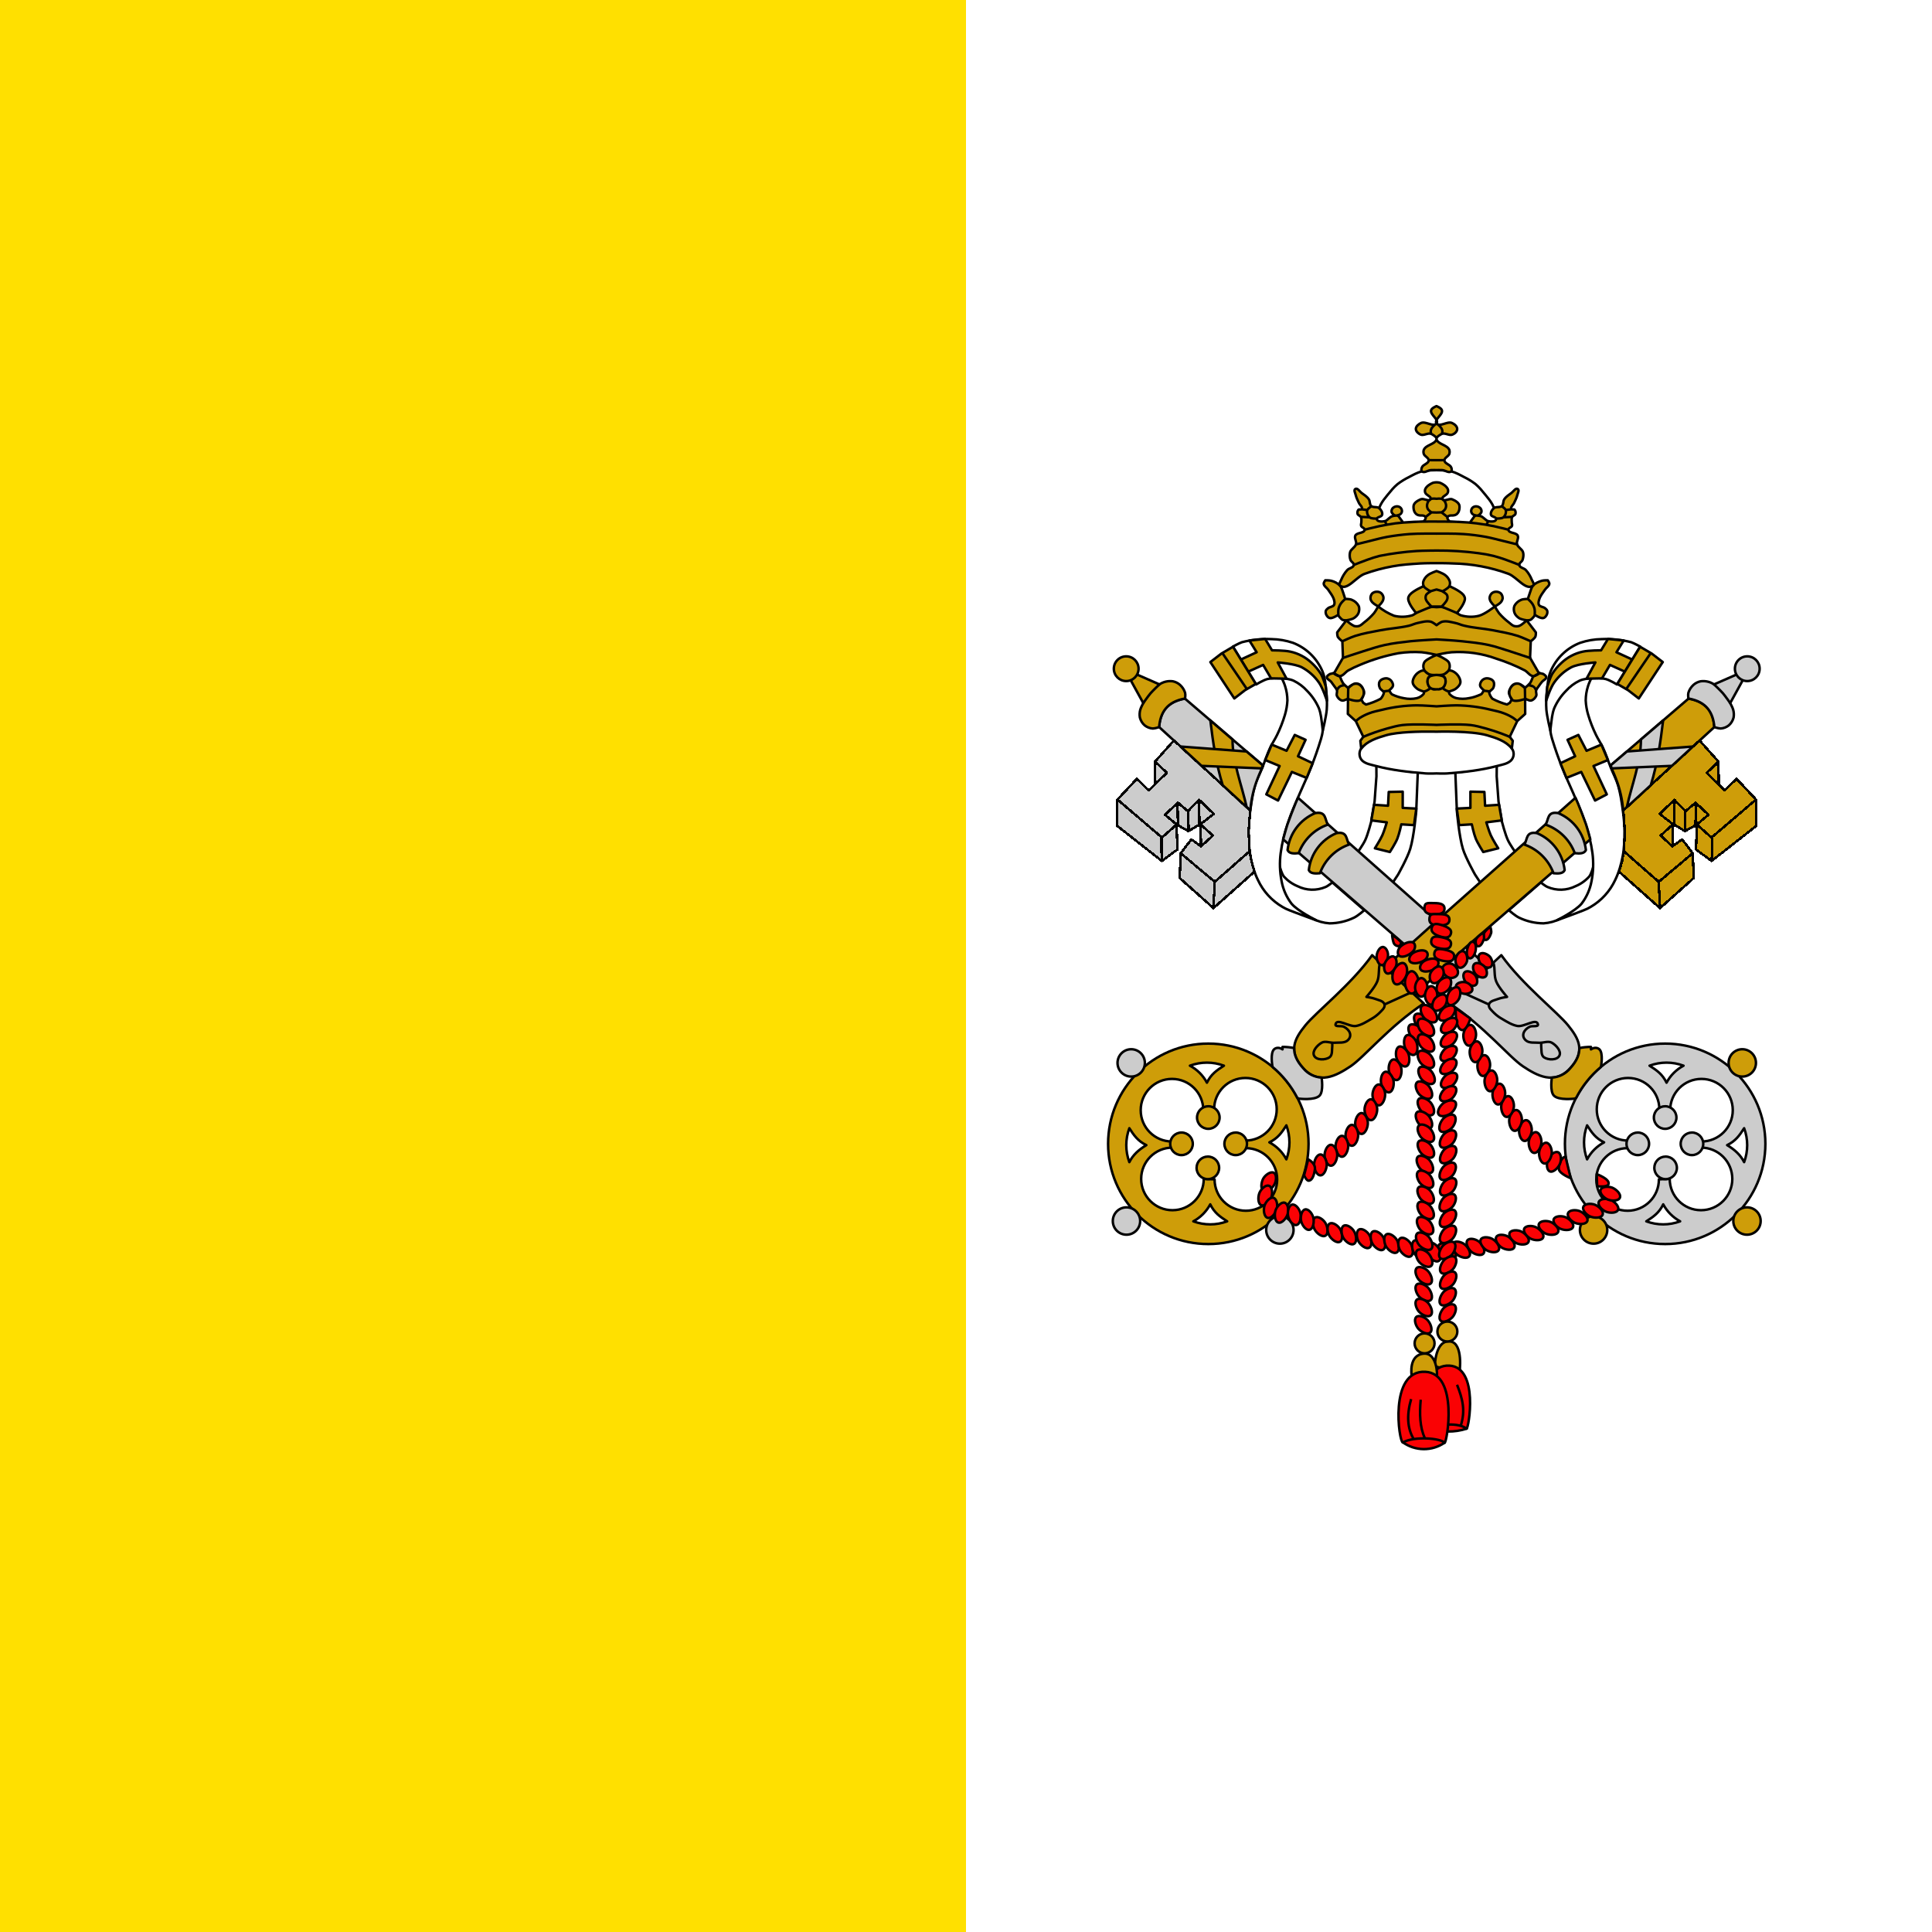
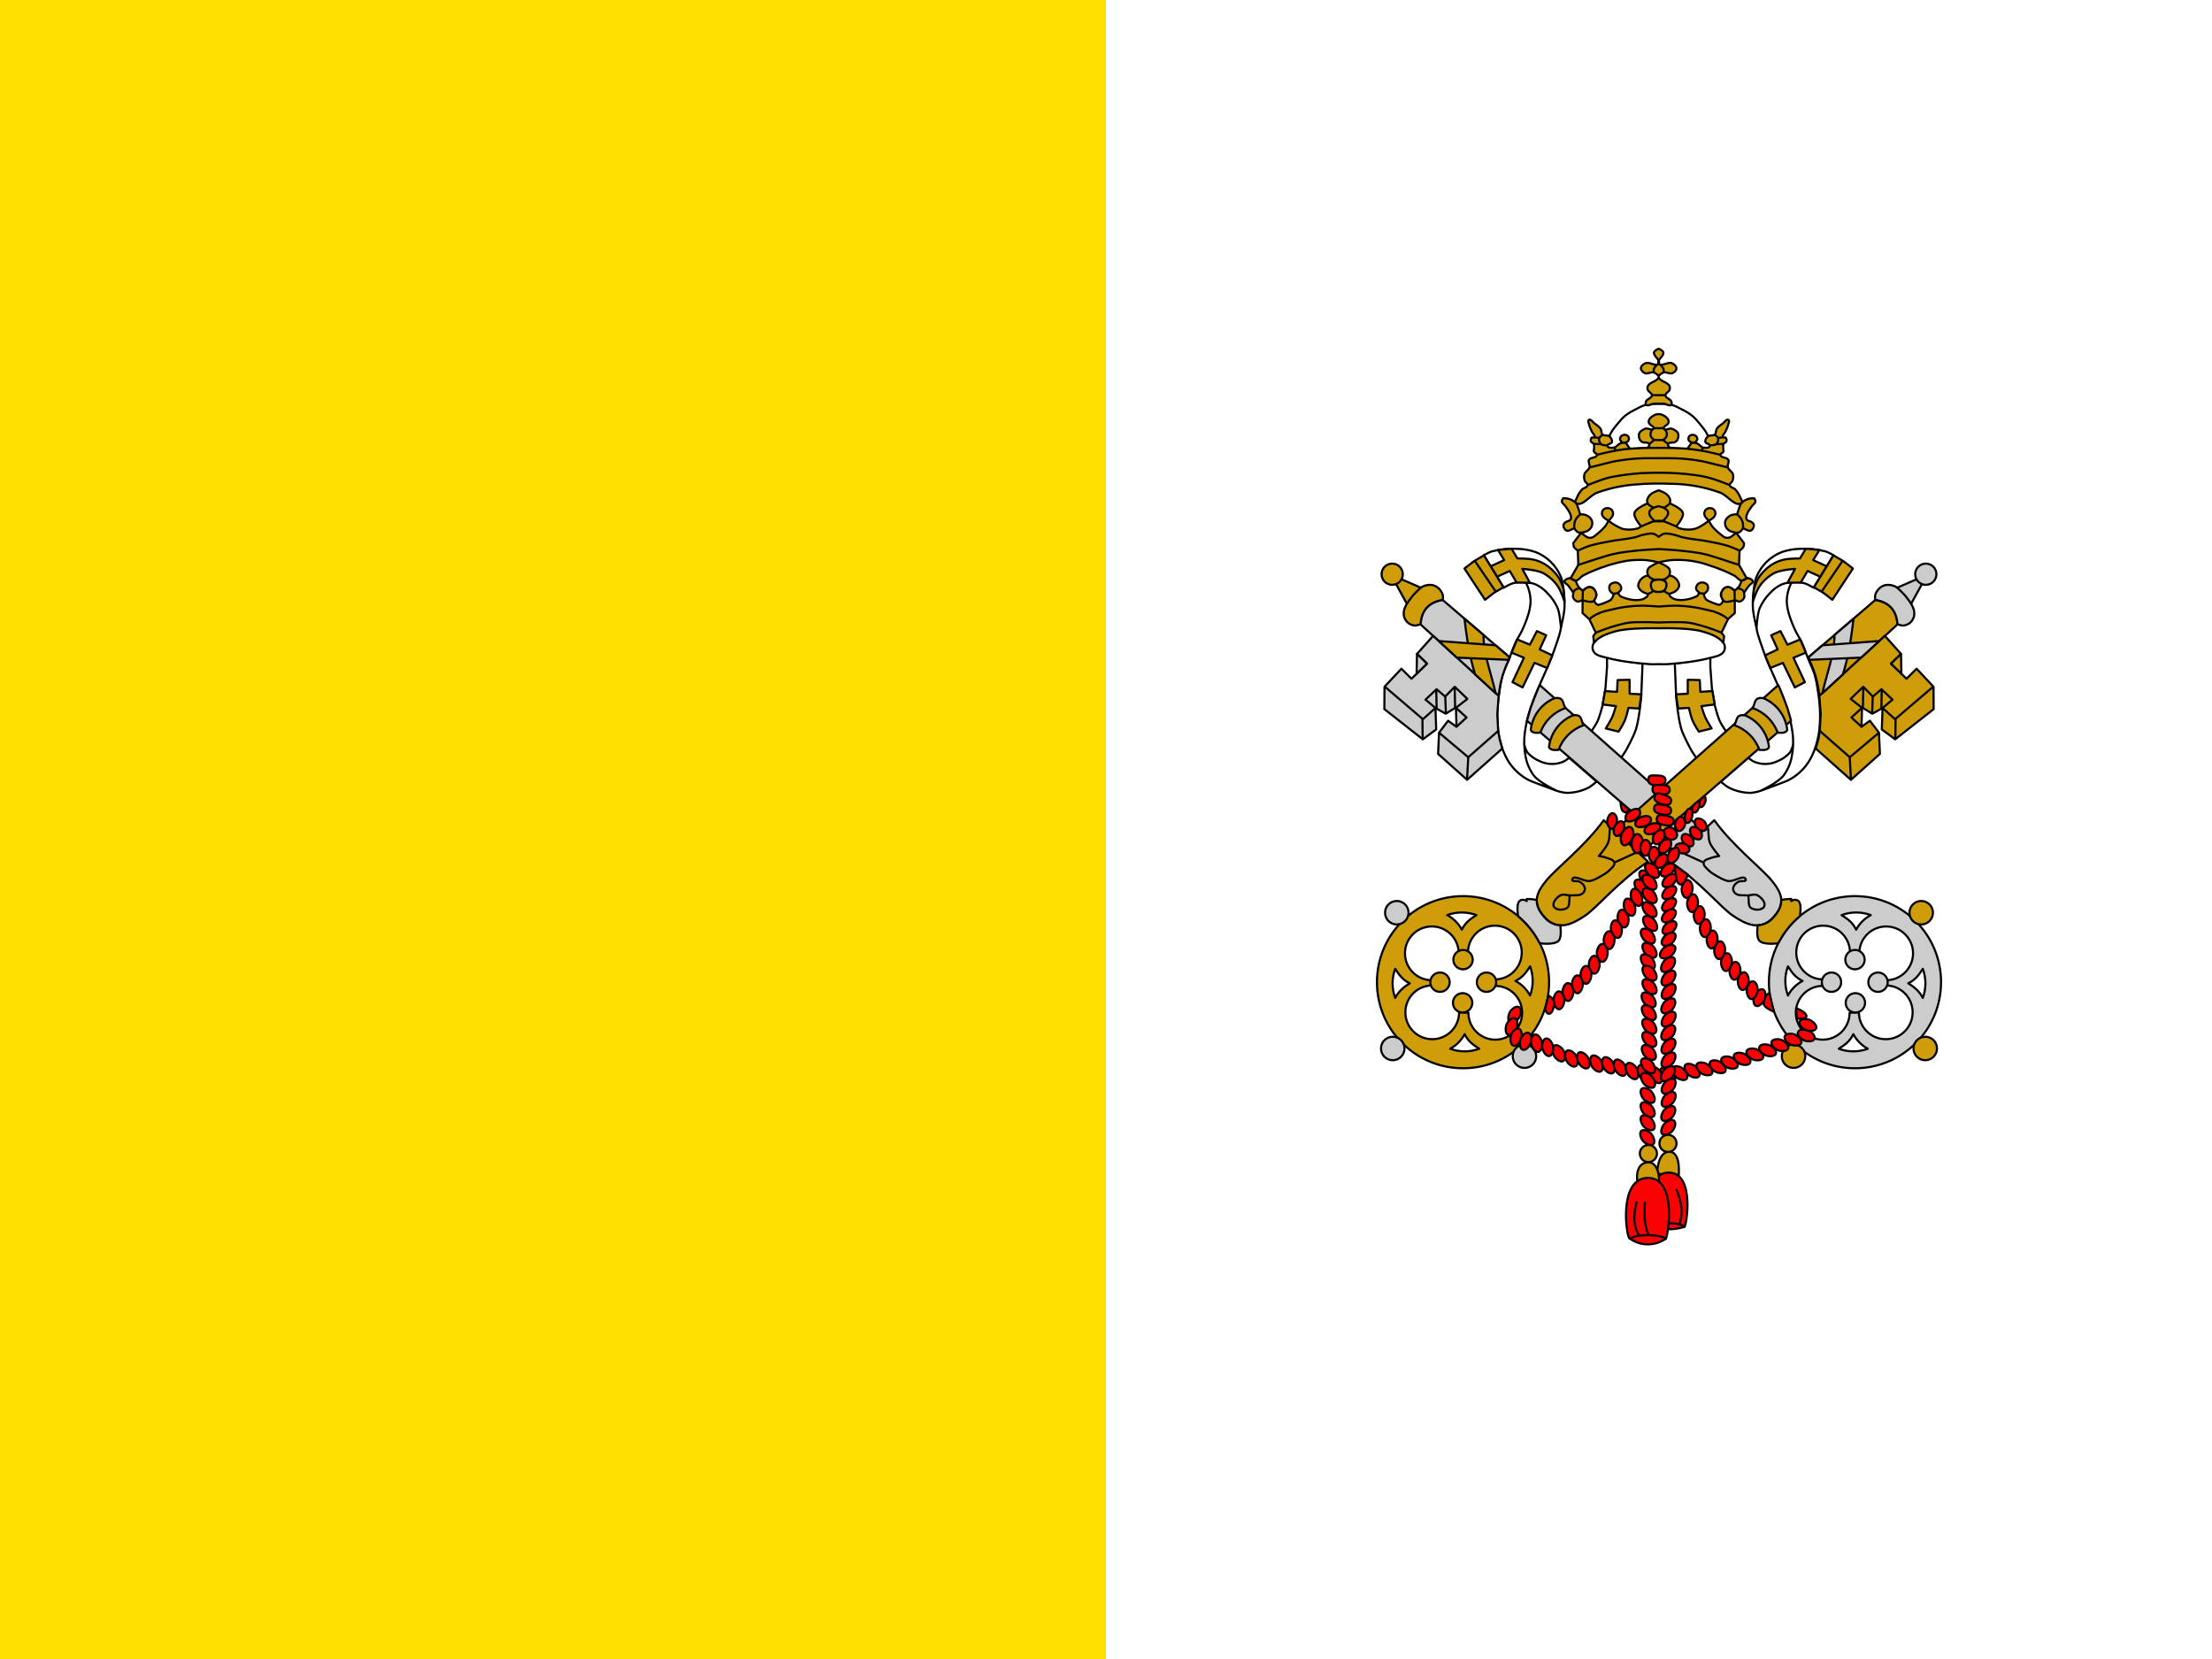
- <svg xmlns="http://www.w3.org/2000/svg" xmlns:xlink="http://www.w3.org/1999/xlink" id="flag-icons-va" viewBox="0 0 512 512">
-   <path fill="#fff" d="M256 0h256v512H256z" shape-rendering="crispEdges" />
-   <path fill="#ffe000" d="M0 0h256v512H0z" shape-rendering="crispEdges" />
+ <svg xmlns="http://www.w3.org/2000/svg" xmlns:xlink="http://www.w3.org/1999/xlink" id="flag-icons-va" viewBox="0 0 640 480">
+   <path fill="#fff" d="M320 0h320v480H320z" />
+   <path fill="#ffe000" d="M0 0h320v480H0z" />
  <g stroke="#000" stroke-linejoin="round" stroke-width="3.2">
-     <g fill="#ce9d09" stroke-linecap="round" transform="scale(.2048)">
+     <g fill="#ce9d09" stroke-linecap="round" transform="translate(123)scale(.192)">
      <g id="va-a">
        <path fill="#fff" d="m1781 990.3 16.2 3.8 25.6 4.2 11.8 1.3-2 50s-2.9 33-7.8 48.9c-3.6 11.7-15.7 33.2-15.7 33.2l-7.7 11.7-45.4-39.3s7.8-11 10.6-17c3.5-7.5 7.7-23.8 7.7-23.8l4.4-26 2.4-32.7zm-57 151.5 41.4 36s-8.4 7.4-13.4 9.7a74 74 0 0 1-31.6 7.3 58 58 0 0 1-22.3-6.2c-15.7-7.2-33-14.7-43.2-28.7-3.6-5-5-11.6-4.9-17.7.2-7 6.3-19.9 6.3-19.9s2.4 8.7 5.1 12a49 49 0 0 0 17.6 12.4 43 43 0 0 0 36.2 1.1c3.3-1.3 8.9-6 8.9-6z" />
        <path fill="#fff" d="M1658.7 877.7s3.2 6.6 4.2 10.1q2.9 9 3 18.6a79 79 0 0 1-3.2 18.6 171 171 0 0 1-10.3 26.3c-2.6 5.4-6 10.3-8.6 15.8-4.1 8.7-7 18-10.6 26.8-3 7.5-6.9 14.7-9.2 22.4-3 10.2-4.5 20.9-6 31.4a230 230 0 0 0-2.3 27.5c0 11 .3 22 2.3 32.6s5 21.2 9.8 31a79 79 0 0 0 31.8 34.8c5.5 3.4 11.9 5.3 18 7.8 8.3 3.3 25.4 9.3 25.4 9.3s-23.6-11.6-31.8-21.4a68 68 0 0 1-12.8-28.9 112 112 0 0 1-1.2-36.6 196 196 0 0 1 9.2-38.3c4.2-13.2 10-25.9 15.4-38.6 3.9-9.3 8.3-18.2 12-27.5q6.9-16.4 12.4-33.2c2.1-6.9 4.8-13.7 5.4-20.9a76 76 0 0 0-2.2-23.4 89 89 0 0 0-11.8-30.6 41 41 0 0 0-14.8-13.2c-5.7-2.9-12.5-5.4-18.9-4.1-2 .4-5.2 3.7-5.2 3.7" />
        <path fill="#fff" d="M1711.6 945.6s4.4-18 5.2-27.2q.8-11.8-.6-23.7c-1-8.7-1.5-17.8-4.9-25.9a68 68 0 0 0-38.2-37 92 92 0 0 0-28-4.8 130 130 0 0 0-38 4c-4 1.4-11.7 5.7-11.7 5.7l30 49s9.3-5.6 14.5-7a55 55 0 0 1 17-1.2c5.8.4 11.7 1 17 3.3a57 57 0 0 1 17.6 13.3 74 74 0 0 1 15 22c3 7.5 3.5 16 4.6 24.2.3 1.7.5 5.3.5 5.3" />
        <path d="M1717 906.7s-5.3-16.6-10.3-23.5a64 64 0 0 0-22.3-19.8c-9.4-4.7-31-6.2-31-6.2l11.4 21-20-.4-10.3-17.4-19.3 8.7-9.5-15.7 20.4-9.4-9.4-15.2 20.4-2 8.9 14.7s15.9 0 23.6 1.7a58 58 0 0 1 27.5 14.4 68 68 0 0 1 12 14.2c3 5.1 6.5 16.7 6.5 16.7z" />
        <path d="m1581.7 845 31.8 46.7m-18-54.8-15 8.8-14.3 11 31 47.1 13.7-10.6 14.1-8.2zm58.3 199 17.9-37 19.1 7.7 7.8-19-19-9 9.8-21.3-14-6.3-10.6 20.5-19.2-8-8.4 20 18.6 7.7-17.2 36.7zm143.2-11.1 18.1-.4v21l17.6.9-3 21.4-16.4-1s-2.7 12.5-5.1 18.4c-2.5 6.2-9.7 17.4-9.7 17.4l-19.4-4.8s7-11 9.7-17c2.4-5.4 5.7-16.6 5.7-16.6l-20-2.5 3.5-20.2 18.1 1.2z" />
      </g>
      <use xlink:href="#va-a" width="100%" height="100%" transform="matrix(-1 0 0 1 3717.8 0)" />
      <path fill="#fff" d="m1756.7 735.6-27.5 29.4 17 51 9.6 35.8-27.7 25.8 50.7 71-17.4 19.9a12 12 0 0 0-2.1 8.6q.5 4.3 3.6 7.3c4.5 4.1 11.3 5.1 17.3 6.7 21 5.6 42.9 8 64.6 9.7 4.7.4 14 0 14 0s9.4.4 14.1 0c21.8-1.6 43.6-4.1 64.7-9.7 6-1.6 12.7-2.6 17.3-6.7a12 12 0 0 0 1.4-15.9l-16.3-36 51.8-55.4-19.7-17.9-.5-43.2 17-51-25.5-25.7-23-61.2s-4.7-17.1-8.8-25c-2.4-4.6-5.8-8.7-9.2-12.8-4-4.9-8-9.9-12.8-13.9a85 85 0 0 0-14.6-9c-5.5-2.9-11-6-16.9-7.5-6.1-1.5-19-1.5-19-1.5s-12.7 0-18.9 1.5c-6 1.6-11.4 4.6-16.8 7.5a85 85 0 0 0-14.6 9c-4.9 4-8.9 9-12.9 13.9-3.3 4-6.7 8.2-9.1 12.9-4.1 7.8-8.9 24.9-8.9 24.9z" />
      <path d="M1963.3 933.1s-3.2-2.8-5-4a65 65 0 0 0-12-6c-5.5-2.2-11.5-3.3-17.3-4.7a197 197 0 0 0-44.3-5.7c-8.6 0-25.8 1.3-25.8 1.3s-17.2-1.3-25.8-1.3a195 195 0 0 0-44.3 5.7c-5.9 1.4-11.8 2.5-17.4 4.7a65 65 0 0 0-12 6c-1.7 1.2-5 4-5 4m218.8-42.7s-5.2-5.2-8.6-5.9a9 9 0 0 0-6.6 1.5 13 13 0 0 0-4 15.2c.8 2 2 4.3 4.1 5.2 4.8 1.9 15.4-2 15.4-2zm5.1-3.6c5.8.2 8 3.2 9.5 6.5m-243.2-2.9-.3 14s10.5 3.9 15.3 2c2-.9 3.4-3.1 4.2-5.2a13 13 0 0 0-4-15.2 9 9 0 0 0-6.6-1.5c-3.5.7-8.6 6-8.6 6zm-5.2-3.6c-5.8.2-8 3.2-9.4 6.5m198.1 1.4-8.4-1m-130 1 8.4-1m76 .8c-2.9-.4-7.6-4.2-7.6-4.2m-22.8 4.2c2.8-.4 7.6-4.2 7.6-4.2m141-19.3s-4.3 3.3-7.4 3.8l-1.2.7s-2 5.7-3.6 8.2a45 45 0 0 1-6.5 6.2s-4.8-4.1-7.7-5q-3.2-.8-6 .3a11 11 0 0 0-4.8 4.3c-1.4 2-2.7 4.6-2.6 7 .1 3 3.9 8.3 3.9 8.3l-2.6 4.5-3.7 2.3a90 90 0 0 1-19-7.5 19 19 0 0 1-4.4-9s4.5-2.7 5.6-5c1.2-2.5 1.6-6 .2-8.4-1.6-2.6-5.3-4-8.4-4a9 9 0 0 0-6.3 2.7c-1.6 1.8-3 4.5-2.5 7 .4 2.4 4.7 5.7 4.7 5.7s-1.8 4.6-3.8 5.5c-6 2.5-10 4-15.3 4.8a39 39 0 0 1-16.3 0 17 17 0 0 1-9-5.5c-.6-.9-.8-3-.8-3s6.5-1.7 9-3.7c2.6-2 5.3-4.6 5.9-7.8.5-3.2-1.2-6.6-3-9.2a18 18 0 0 0-7.6-6c-1.3-.6-4.3-.7-4.3-.7l-1 .9a15 15 0 0 1-4.7 3.8h-.1l-.2.1-1.1.6-.8.1-2.4.8s3.8 1.2 5 2.8q.9 1.4 1 3.3l.2 2q0 1.8-.7 3.4a9 9 0 0 1-1.7 3.5q-.7.9-1.6 1.4 0 0 0 0l-.2.1q-1.6 1-3.3 1.5c-1.4.4-4.2.1-4.3.1s5.5 0 7.6-1.6l.2-.1a11 11 0 0 0 3.8-7.2v-3q-.4-2.5-2.2-4.2c-2.4-2.1-9.3-2.4-9.4-2.4s-7 .3-9.4 2.4a8 8 0 0 0-2.3 4.2v3.1l.5 2.3q1 3 3.3 4.9l.2.1c2.2 1.6 7.6 1.6 7.7 1.6-.1 0-3 .3-4.3 0q-1.8-.6-3.4-1.6h-.1v-.1q-1-.5-1.7-1.4a9 9 0 0 1-1.7-3.5q-.5-1.6-.7-3.3l.2-2.1q.3-1.9 1.1-3.3c1.1-1.6 5-2.8 5-2.8l-2.5-.8-.7-.1-1.2-.6h-.1l-.1-.1a15 15 0 0 1-4.8-3.8l-1-.9s-3 0-4.2.7a18 18 0 0 0-7.6 6c-1.8 2.6-3.5 6-3 9.2s3.3 5.8 5.8 7.8c2.6 2 9 3.7 9 3.7s-.2 2.1-.8 3a17 17 0 0 1-9 5.5 39 39 0 0 1-16.3 0 59 59 0 0 1-15.2-4.8c-2-1-3.9-5.5-3.9-5.5s4.4-3.3 4.8-5.8c.4-2.4-1-5-2.6-6.9a9 9 0 0 0-6.2-2.8c-3.1 0-6.8 1.5-8.4 4.1-1.5 2.4-1 5.9.2 8.4 1 2.3 5.6 5 5.6 5a19 19 0 0 1-4.5 9 89 89 0 0 1-19 7.5l-3.6-2.3-2.6-4.5s3.7-5.2 3.8-8.2c.2-2.5-1.1-5-2.5-7.1a11 11 0 0 0-4.8-4.3q-2.8-1.1-6-.2c-3 .8-7.7 4.9-7.7 4.9s-4.8-3.8-6.5-6.2a49 49 0 0 1-3.7-8.2l-1.2-.7c-3-.5-7.3-3.8-7.3-3.8l-4.4 1s-4.1 2.1-4.2 4c0 2.8 3.8 4 5.5 6q2.1 2.8 4.1 5.7c1.2 1.8 2.9 3.4 3.5 5.5.6 2.3-1 5 0 7.2 1.2 2.7 3.7 5.4 6.7 6 2.6.5 7.6-2.6 7.6-2.6l-.2 19.9 10.3 9.3 9.7 20.3-3.8 5.2 1.1 10c7.5-9.6 20.5-13.8 32.2-17.2 15.7-4.5 44.6-4.8 58-4.7l7.3.1s44.3-1.4 65.2 4.6c11.7 3.4 24.7 7.6 32.2 17.2l1.2-10-3.9-5.2 9.7-20.3 10.3-9.3-.1-19.9s5 3.1 7.6 2.6c3-.6 5.5-3.3 6.7-6 1-2.2-.7-4.9 0-7.2.6-2 2.2-3.7 3.4-5.5q2-3 4.2-5.6c1.7-2.1 5.5-3.3 5.4-6 0-2-4.1-4.2-4.1-4.2zm-148.4-2.6c1 1 3 2.8 4.8 3.8l.2.1q.8.4 2 .7c2.8.8 7.8.3 8 .3h0c.1 0 5.1.5 8-.3l2-.7.2-.1c1.7-1 3.7-2.9 4.8-3.8q.8-1 1.3-2.2c1.1-2.7 1-6.1-.2-8.7-1.6-3-5.2-4.5-8.1-6.3-2.5-1.5-8-3.7-8-3.7a69 69 0 0 0-8 3.7c-3 1.8-6.6 3.3-8.1 6.3-1.3 2.6-1.4 6-.2 8.7q.5 1.2 1.3 2.2" />
      <path d="M1980.8 829.8s-11-5-16.6-6.9c-10.4-3.3-21.3-5.2-32-7.3-12.5-2.4-25.2-3-37.6-6-3.9-.8-7.5-2.7-11.5-3.5-5.4-1.1-11-2.9-16.4-1.7-3 .6-7.8 4.6-7.8 4.6s-4.9-4-7.8-4.6c-5.4-1.2-11.1.6-16.5 1.7-4 .8-7.6 2.7-11.4 3.6-12.4 2.9-25.2 3.5-37.7 6-10.7 2-21.5 3.9-32 7.2-5.6 1.8-16.5 6.9-16.5 6.9m197.4-45.1s5.4-2.9 7.3-5a10 10 0 0 0 2.7-5.3 9 9 0 0 0-2.3-6.5 9 9 0 0 0-6.2-2.2q-3 0-5.3 1.8a9 9 0 0 0-3 5.6c-.3 1.8.5 3.7 1.3 5.3a33 33 0 0 0 5.5 6.3m-151 0s4.1-3.8 5.4-6.3a9 9 0 0 0 1.4-5.3 9 9 0 0 0-3-5.6 8 8 0 0 0-5.3-1.8 9 9 0 0 0-6.3 2.2 9 9 0 0 0-2.2 6.5c.1 2 1.3 3.7 2.6 5.2 2 2.2 7.3 5 7.3 5zm-41.2 18-11.9 15.6s0 4 .8 5.8a24 24 0 0 0 5.9 5.7l.8 21.4-11.3 19.6-1 .2 7.3 3.8 1 .1c4.4-.3 7-5.2 10.9-7.4q7.3-4 15.2-7.2a240 240 0 0 1 50-15.1 142 142 0 0 1 29.5-1.2c6.6.5 19.4 3.4 19.5 3.4 0 0 12.9-3 19.5-3.4a141 141 0 0 1 57.8 8.3 240 240 0 0 1 36.9 15.2c3.8 2.2 6.5 7 10.8 7.4h1l7.3-4-1-.1-11.3-19.6.9-21.4s4.6-3.3 5.8-5.7c1-1.7.8-5.8.8-5.8l-11.9-15.6s-6 6-9.9 7.3q-3.2.9-6.5 0c-2.5-.8-4.4-2.9-6.5-4.5a84 84 0 0 1-12.9-12.1 70 70 0 0 1-5.3-8.7s-12.9 10.1-20.6 12.1c-7.6 2-16 1.6-23.5-.6-1.9-.6-5-3-5-3a42 42 0 0 0-26.4-8 42 42 0 0 0-26.4 8s-3.2 2.4-5 3a45 45 0 0 1-23.6.6 82 82 0 0 1-20.6-12.1s-3.1 6-5.3 8.7a84 84 0 0 1-12.9 12.1c-2 1.6-4 3.7-6.5 4.5q-3.2.9-6.4 0a37 37 0 0 1-10-7.3" />
      <path d="M1985.9 796.4s.4-5.7-.2-8.5a21 21 0 0 0-3.1-7c-1.5-2.3-5.7-6-5.7-6m-1.4 27.8s3.4.1 4.9-.6c2.6-1.3 6-6.3 6-6.3s6.7 4.6 10.4 4c1.8-.2 3.2-1.8 4.2-3.4a8 8 0 0 0 1.2-5.7c-.3-1.5-1.6-2.6-2.8-3.6-2.3-2-6.4-1.7-7.9-4.2-1.2-2-.5-4.9.2-7.1 1.4-4.8 4.7-8.7 7.5-12.8 1.7-2.6 5.3-4.4 5.6-7.5.2-1.6-2-4.6-2-4.6s-5.2-.1-7.7.6c-4 1.2-8.3 3-11.2 6.1-2.4 2.6-3 6.4-4.3 9.7-1 2.5-2.5 7.7-2.5 7.7s-6 0-8.7 1.2a17 17 0 0 0-8.7 7.7c-1.2 2.7-1 6.2 0 9 1.1 3 3.5 5.3 6.1 7 2.9 1.8 9.7 2.8 9.7 2.8M1740.8 775s-4.1 3.6-5.6 5.8a21 21 0 0 0-3.2 7.1c-.6 2.8-.1 8.5-.1 8.5m-17-45.5s-2.2 3-2 4.6c.4 3.1 4 5 5.7 7.5 2.7 4.1 6 8 7.5 12.8.6 2.2 1.3 5 .1 7-1.4 2.6-5.6 2.4-7.8 4.3-1.2 1-2.5 2.1-2.9 3.6a8 8 0 0 0 1.2 5.7c1 1.6 2.5 3.2 4.3 3.4 3.6.6 10.3-4 10.3-4s3.5 5 6 6.3c1.5.7 5 .6 5 .6s6.8-1 9.7-2.9c2.5-1.6 5-4 6-6.8 1-2.9 1.3-6.4 0-9.1a17 17 0 0 0-8.7-7.7c-2.6-1.3-8.7-1.2-8.7-1.2s-1.4-5.2-2.4-7.7c-1.3-3.3-2-7.1-4.4-9.7a25 25 0 0 0-11.2-6.1c-2.5-.7-7.7-.6-7.7-.6m135.6 14.3 8.4-2.4 8.3 2.4m-14.5 20s-6.5-5.8-7.7-9.8a8 8 0 0 1 .4-5.5c1.2-2.2 5.9-4.7 5.9-4.7s-7.1-3.4-9-6.6a9 9 0 0 1-.5-6.3 17 17 0 0 1 5.8-8c3.2-2.7 11.3-5.4 11.3-5.4s8 2.7 11.2 5.3a17 17 0 0 1 5.9 8.1c.5 2 .4 4.4-.6 6.3-1.9 3.2-9 6.6-9 6.6s4.8 2.5 6 4.7c.8 1.6.9 3.7.3 5.5-1.2 4-7.7 9.9-7.7 9.9l-6.1.4zm22.7-26.8s13.4 5.7 18 11.1c1.2 1.5 2.3 3.5 2.2 5.5-.5 7-10.3 18.2-10.3 18.2l-20-8.3h-12.9l-20 8.3s-9.8-11.3-10.2-18.2c-.2-2 1-4 2.2-5.5 4.5-5.4 18-11.1 18-11.1" />
      <path d="m1844.4 669.2 8-6.2 6.5.2-6.6-.2s-3.6-2.4-4.6-4.2a9 9 0 0 1-1-6c.5-2.7 2-5.5 4.4-6.9 2.3-1.3 7.8-.5 7.8-.5s5.5-.8 7.7.5c2.4 1.4 3.9 4.2 4.5 6.8.4 2 0 4.3-1 6-1 1.9-4.6 4.3-4.6 4.3l-6.7.2 6.5-.2 8 6.2m52.7 5.1-2.7 4.7m32.6-20-7.5 1m8.5 8.8-11.5.6m-1.5-13.8c1.5 1 4.2 2.9 4.6 4.6a10 10 0 0 1-3.1 9.2c-2.4 2-9.3 1.5-9.3 1.5m-181.7 33.6 17-4.2c8-2 16-4.2 24.2-5.7q14-2.4 28-3.5c11.8-.9 35.3-.6 35.3-.6s23.5-.3 35.2.6q14 1 28 3.5c8.2 1.5 16.2 3.8 24.3 5.7l17 4.2m-171.6-30.2 2.7 4.7m-32.7-20 7.5 1m-8.5 8.8 11.5.6m-6.4 16s12.5-3.2 18.8-4.5q10.5-2.2 21-3.7 12-1.4 24.3-2c9.6-.4 28.9-.3 28.9-.3s19.2 0 28.9.4a284 284 0 0 1 45.2 5.6c6.3 1.3 18.9 4.5 18.9 4.5M1781.6 671s-6.8.5-9.2-1.5c-2.5-2-4-6-3.2-9.2.7-2.4 5.6-5.2 5.6-5.2m63.1 74c-12 .8-24 1.5-35.8 3.7a220 220 0 0 0-36.2 9.7c-11.1 4-22.9 22.6-32 15.2-2-1.6.7-5 1.6-7.4a43 43 0 0 1 7.8-12.6c2.4-2.7 8-3 8.5-6.6.5-2.6-3.4-4-4.3-6.6a17 17 0 0 1-.5-10c1.2-4.1 6.5-6.2 7.7-10.3 1-3.6-2.5-7.8-.9-11.2 2.2-4.2 11.4-2.7 12-7.4.4-2.3-3.8-3-4.5-5.1-.6-1.6.3-3.3.3-5 0-2.1.4-4.5-.6-6.5-.9-1.7-3.7-2.1-4.3-4a6 6 0 0 1 1.1-5.4c1-1 3.7.4 4.3-.9 1.4-2.6-2.5-5.3-3.7-8-1.4-3.2-3.2-6.3-4-9.7-.6-2.7-3-7-.6-8.3 2.8-1.6 5.5 3.2 8 5.1 3.4 2.5 7.2 4.8 9.5 8.3 1.7 2.5.7 6.5 3 8.6 2.6 2.5 7.7.5 10.4 2.9 2.4 2 4.5 5.5 3.8 8.5s-7.6 2.9-7 5.8c.9 3.4 7 3.2 10.4 2.5 2-.3 3.5-2.2 5.1-3.4 1.4-1 2.4-2.2 4-2.8 1.6-.8 5.3-1 5.3-1l-2.1-.5s-3.2-2.5-3.5-4.3a6 6 0 0 1 1.6-5 8 8 0 0 1 5.5-2.2c1.7 0 3.5.7 4.6 1.9a6 6 0 0 1 1.7 4.8 6 6 0 0 1-2.3 3.7 13 13 0 0 1-4.6 1.5l2.3.6 6.1 8.5 26.6-1.5s3.3-3.3 2.6-5.2q-1-2.7-5.7-2.5c-8.5.4-10.3-6.8-10-12 .3-4.4 5.5-7.3 9.5-9 4-1.5 10.8 3.7 12.6-.1 1.5-3.3-5.8-5-7-8.5-.5-1.5-.5-3.4.2-4.8 1.8-3.6 5.7-6 9.4-7.7 1.6-.7 5-.8 5-.8s3.6.1 5.1.8c3.7 1.7 7.6 4.1 9.4 7.7.7 1.4.7 3.3.2 4.8-1.1 3.5-8.5 5.2-7 8.5 1.8 3.8 8.7-1.4 12.6.2s9.2 4.5 9.5 8.9c.3 5.2-1.4 12.4-10 12q-4.7-.2-5.7 2.5c-.6 1.9 2.7 5.2 2.7 5.2l26.5 1.5 6.1-8.5 2.3-.6s-3.3-.5-4.5-1.5a6 6 0 0 1-2.3-3.7c-.2-1.7.5-3.6 1.6-4.8s3-1.9 4.6-1.9q3.2 0 5.5 2.2c1.2 1.2 2 3.2 1.6 5s-3.5 4.3-3.5 4.3l-2.1.5s3.7.2 5.4 1c1.5.6 2.6 1.9 3.9 2.8 1.7 1.2 3.1 3 5.1 3.4 3.5.7 9.6 1 10.3-2.5.7-3-6.1-2.9-6.8-5.8-.7-3 1.3-6.5 3.7-8.5 2.7-2.4 7.9-.4 10.5-2.9 2.2-2 1.3-6 3-8.6 2.3-3.5 6-5.8 9.4-8.3 2.5-1.9 5.3-6.7 8-5.1 2.4 1.4 0 5.6-.6 8.3-.8 3.4-2.6 6.5-4 9.7-1.2 2.7-5 5.4-3.7 8 .7 1.3 3.3-.2 4.3.9a6 6 0 0 1 1.1 5.4c-.6 1.9-3.4 2.3-4.3 4-1 2-.5 4.4-.5 6.6 0 1.6.8 3.3.3 4.9-.8 2.1-5 2.8-4.6 5.1.7 4.7 9.9 3.2 12 7.4 1.7 3.4-1.9 7.6-.9 11.2 1.2 4.1 6.5 6.2 7.8 10.3 1 3.2.4 6.8-.6 10-.8 2.5-4.7 4-4.3 6.6.6 3.6 6.2 3.9 8.6 6.6q4.9 5.5 7.7 12.6c1 2.3 3.7 5.8 1.7 7.4-9.2 7.4-21-11.1-32-15.2a220 220 0 0 0-72-13.4c-7-.4-21-.4-21-.4s-14 0-21 .4m31.1-133.7-10.1.1-10.2-.1m17-33.9c2.6-5.6-2-9.7-6.8-13.8-4.8 4-9.4 8.2-6.8 13.8m14.1 46.8c3.9.2 8.6 4.2 11.6 1.7 1.3-1.2.7-3.7 0-5.3-1.6-3.8-8.4-4.7-8.7-8.8-.3-3.5 5.1-5.2 6.3-8.5q.8-2.7 0-5.3c-2.8-6.6-14.5-7-16.6-13.7-.9-3 6-6.5 6.8-6.9 4.4-1.9 9.7 2.7 14 .8 3-1.2 6.1-4.1 6-7.3 0-3.4-3.6-6.3-6.8-7.7-6.1-2.6-16.2 6-20 .5-3.4-5.1 8.7-11.1 7-17-.7-2.9-7-5.3-7-5.3s-6.1 2.4-6.9 5.3c-1.6 5.9 10.5 11.9 7 17-3.7 5.5-13.8-3.1-20-.5-3.1 1.4-6.8 4.3-6.8 7.7 0 3.2 3.1 6 6 7.3 4.3 1.9 9.7-2.7 14-.8.9.4 7.7 4 6.8 6.9-2 6.7-13.7 7-16.5 13.7a8 8 0 0 0 0 5.3c1.1 3.3 6.6 5 6.3 8.5-.3 4.1-7.2 5-8.7 8.8-.7 1.6-1.4 4.1 0 5.3 3 2.5 7.7-1.5 11.6-1.7 2.4-.2 7.3 0 7.3 0s4.8-.2 7.3 0" />
      <path fill="none" d="M1953.7 953.5s-7.1-3-10.8-4.3a258 258 0 0 0-20-6.5c-6.6-1.8-13.2-3.7-20-4.5-14.6-1.6-44-.2-44-.2s-29.4-1.4-44 .2c-6.8.8-13.5 2.7-20 4.5a258 258 0 0 0-30.9 10.8M1966 731s-12-4.8-18.1-6.9q-7.6-2.7-15.5-4.8-9.6-2.3-19.4-3.5a387 387 0 0 0-54.1-3.4s-17.2.1-25.8.6a377 377 0 0 0-47.8 6.3q-7.8 2-15.4 4.8c-6.1 2.1-18 6.9-18 6.9m-14.2 120.4s17.5-6 26.4-8.7c9.1-2.8 18.2-6 27.5-8 11.2-2.5 22.6-3.7 34-5 11-1.1 33.3-2.3 33.3-2.3s22.2 1.2 33.3 2.4c11.3 1.2 22.8 2.4 34 4.8 9.3 2 18.3 5.3 27.5 8.1l26.4 8.7" />
    </g>
-     <g fill="#ccc" transform="scale(.2048)">
+     <g fill="#ccc" transform="translate(123)scale(.192)">
      <g id="va-b">
        <path d="m1533.3 904 101.2 86.8s-5.2 11.2-7.3 17a143 143 0 0 0-9.3 41l-118-108c1.7-24.7 15.6-33.5 33.4-36.8z" />
-         <path d="m1519 958.2-24.3 27.2 15.2 14.6-23.5 22.8-15.2-15.1-25.5 27.2-.2 33.7 58 45.5 20.1-14.9-1.1-32.3 15.4 8.6 15.5-9.4.8 29.1-12.6-9.1-13.7 18-1.4 32 43.7 39 53-47.1-4-14.1-2.2-12.7-1.3-25.1 2-27.5z" shape-rendering="crispEdges" />
-         <path d="m1494.7 985.4-.6 30 15.6-15.3z" shape-rendering="crispEdges" />
-         <path fill="none" d="m1572 1140.4-1.9 34.3m-18.6-139.7.6 31.8m-14.8-17.3.9 25.8m-14.5-36.3.6 29m-21.4 15.2.3 30.6m24.7-9.7 44 37 45.1-39.6m-171-66.9 57.6 49.2 18.9-16.9-15-12.6 16.7-15.7 12.9 11.1 14.5-14.8 19 18.3-17.2 13.4 16 14.6-15.2 14" shape-rendering="crispEdges" />
+         <path d="m1519 958.2-24.3 27.2 15.2 14.6-23.5 22.8-15.2-15.1-25.5 27.2-.2 33.7 58 45.5 20.1-14.9-1.1-32.3 15.4 8.6 15.5-9.4.8 29.1-12.6-9.1-13.7 18-1.4 32 43.7 39 53-47.1-4-14.1-2.2-12.7-1.3-25.1 2-27.5z" />
+         <path d="m1494.7 985.4-.6 30 15.6-15.3z" />
+         <path fill="none" d="m1572 1140.4-1.9 34.3m-18.6-139.7.6 31.8m-14.8-17.3.9 25.8m-14.5-36.3.6 29m-21.4 15.2.3 30.6m24.7-9.7 44 37 45.1-39.6m-171-66.9 57.6 49.2 18.9-16.9-15-12.6 16.7-15.7 12.9 11.1 14.5-14.8 19 18.3-17.2 13.4 16 14.6-15.2 14" />
        <path d="m1901.3 1229.3 48.7 44.6 10.7 31.5-62.6-6.7-35.7-35.3-38-35.2-164-142.1s3.5-13.1 5.6-19.5q5-13.9 10.6-27.5l3-6.8 183 162.3z" />
        <path d="M1942.7 1236c27 38 72.7 73.7 86.5 90.9 13.9 17.2 22.8 33.5 2.6 55.5s-43 9.5-61.1-2.6-49.6-51.3-94.8-81.3z" />
        <path d="m1926.7 1299.8-35.2-16m41-38.2c2.4 8 .5 16.8 3.6 24.4 3 7.6 14 20 14 20s-7 1-10.3 2.2c-4.7 1.9-12 2.7-13.1 7.7-1 4.3 4 8 7 11.2q4.7 4.5 10.4 7.6c6.1 3.6 12.4 7.6 19.4 8.9 8.7 1.6 25.1-10.8 26.6-2 .6 3.6-7.4 1.3-10.7 3-7.8 3.8-11.6 12-4.8 17.8 4.4 3.7 11.3 2.4 17 2.9 5.5.4 11.7-2.8 16.5 0 5.6 3.2 12.7 11 9.7 16.8-3 6-14.5 5.8-20 2-4-3-2.9-9.5-3.5-14.4v-4.4" />
        <circle cx="2154.7" cy="1480.1" r="129.7" />
        <path fill="#fff" d="M2106.1 1485.7a40.5 40.5 0 1 0 40.5 40.4l14-.6a40.5 40.5 0 1 0 40.5-40.5l.6-7.9a40.5 40.5 0 1 0-40.5-40.5l-14-1.2a40.5 40.5 0 1 0-40.5 40.5z" />
        <circle cx="2154.7" cy="1446.1" r="14.6" />
        <circle cx="2189.4" cy="1480.1" r="14.6" />
        <circle cx="2155.3" cy="1511.2" r="14.6" />
        <circle cx="2119.3" cy="1480.1" r="14.6" />
        <path fill="#fff" d="M2152.2 1558.4c-5.3 11-12.6 16-21.9 22a63 63 0 0 0 43.8 0 54 54 0 0 1-21.9-22zm-76.5-80.2c-11-5.3-16-12.6-22-22a63 63 0 0 0 0 44 53 53 0 0 1 22-22zm159.2 3.6c11-5.3 16-12.6 22-21.9a63 63 0 0 1 0 43.9c-4.7-9.3-12-16-22-22zm-78.4-80.8c-5.3-11-12.6-16-22-22a63 63 0 0 1 44 0 53 53 0 0 0-22 22z" />
      </g>
      <g fill="#ce9d09">
        <g id="va-c">
          <path d="M1533.5 903.8s.7-5 0-7.4a23 23 0 0 0-6.6-10.2 20 20 0 0 0-9.2-4.6 25 25 0 0 0-17.7 4.2l-15 6.2-5.5 17.7s-3.2 5.6-4 8.7a23 23 0 0 0-.5 10.1c1 3.9 3.2 7.6 6.3 10.2a19 19 0 0 0 10.3 4 28 28 0 0 0 8.3-1.9c1.6-18.6 9.9-32.8 33.5-36.9z" />
          <path d="m1500.3 885.6-38.8-17-3.1 3 21 38.2s6-8.7 9.4-12.7c3.6-4.1 11.5-11.5 11.5-11.5z" />
          <circle cx="1457.3" cy="865.3" r="16" />
          <path d="M1566.2 932.3c3.4 28 7.3 55.9 16 83.8l31 28.5c-6.5-29.3-18.4-58.5-18.3-87.7z" />
          <path d="m1613 972.4-85.4-6.4 27.2 25 78 3.3 1.2-4zm105.4 94.6a62 62 0 0 0-37.9 37c-6.4.7-12.3.7-14.4-4a59 59 0 0 1 35.7-47.8c15-2.8 12.2 8.9 16.6 14.7zm27.5 25.8a62 62 0 0 0-37.9 37.2c-6.3.5-12.3.6-14.4-4.1a59 59 0 0 1 35.8-47.8c15-2.8 12.1 8.9 16.5 14.7zm312.8 261.9a72 72 0 0 0-15.1 1.5c.3 8-3 16.6-11.8 26.2a33 33 0 0 1-23.7 12s-2.8 17.7 2.6 23.3c6.3 6.6 27.1 3.9 27.1 3.9l1.8-1.1a130 130 0 0 1 31.9-39.8l.3-1.3s3-16.5-2.1-21.5c-2.4-2.3-6.6-3-11 0z" />
          <circle cx="2254.5" cy="1375.4" r="17.7" />
          <circle cx="2260.6" cy="1580" r="17.7" />
          <circle cx="2062.1" cy="1591.6" r="17.7" />
        </g>
      </g>
    </g>
-     <g fill="#ce9d09" transform="matrix(-.2048 0 0 .2048 761.5 0)">
+     <g fill="#ce9d09" transform="matrix(-.192 0 0 .192 837 0)">
      <use xlink:href="#va-b" width="100%" height="100%" />
      <use xlink:href="#va-c" width="100%" height="100%" fill="#ccc" />
    </g>
-     <g fill="#fa0204" transform="scale(.2048)">
+     <g fill="#fa0204" transform="translate(123)scale(.192)">
      <path id="va-d" d="M1869.2 1175.8c0 5.4-4.5 7.4-13.3 7.4q-12.9.1-12.7-7.9c.2-8 4-6.7 12.7-6.7 8.8 0 13.3 1.8 13.3 7.2z" />
      <use xlink:href="#va-d" width="100%" height="100%" x="6.4" y="14.3" />
      <path d="M1877.3 1208.7c-1.7 5-6.7 5.6-15 2.7-8.2-3-11.2-6.6-9.4-11.7s6-5 14.3-2.1c8.2 2.9 12 6 10.1 11z" />
      <path id="va-e" d="M1877.5 1222.5c-1 5.3-5.9 6.4-14.4 4.7q-12.7-2.5-11-10.3c1-5.3 5.3-5.8 13.8-4s12.7 4.3 11.6 9.6z" />
      <use xlink:href="#va-e" width="100%" height="100%" x="4" y="16.1" />
      <path d="M1921.7 1216.2c-2.6-.7-2.3-5.3-1.6-7.9 1.2-4 8.4-9.1 8.4-9.1s1.8 5.6 1 8.2c-1.2 3.7-4 9.8-7.8 8.8z" />
      <path d="M1912.3 1224.4c-2.8-.6-3.2-5.5-2.5-8.3 1.2-4.3 9.7-9.3 9.7-9.3s1.5 6 .5 8.8c-1.3 3.7-3.9 9.7-7.7 8.8zm-10.8 15.6c-4.3-1.1-3.8-8.8-2.6-13 1-3.6 3.7-9.2 7.2-8.3 4.2 1 4.2 8.3 3.1 12.5-.9 3.8-4 9.8-7.7 8.8z" />
      <path d="M1888.7 1252.2c-4.2-1-6-7.6-5.1-11.9s5.3-10.4 9.7-9.4c4.5 1 6 8.3 5 12.8-1 4.1-5.4 9.4-9.6 8.5zm-2.2 7.4c-1 5-7.5 6.8-11.5 5.5s-9.5-7.1-8.4-12.5c1.2-5.4 8.2-6.8 12.3-5.2 3.9 1.5 8.7 7.2 7.6 12.2zm-85-49.3s5.1 2.5 7.3 4.8c2.3 2.4 5.1 3.3 3.7 6.9s-5.8 2.4-8.1-.2c-2.1-2.3-3-11.5-3-11.5zm25.3 8.7c5.3 1.1 5.1 7.2 2.5 11-2.8 3.8-10.9 8.9-16.4 7.8s-4.8-7.8-1.8-11.7c2.9-3.6 10.6-8 15.7-7z" />
      <path id="va-f" d="M1844.3 1230.5c4.8 2.2 3.4 8.1 0 11.2-3.6 3.2-12.6 6.3-17.7 4-5.2-2.2-3-8.6.8-11.7 3.6-3 12-5.6 16.9-3.5z" />
      <use xlink:href="#va-f" width="100%" height="100%" x="14" y="10.7" />
      <path d="M1863 1250.7c4.8.7 6 7.4 4.6 11.7-1.6 4.5-7.5 10.6-12.5 9.8s-6-8-4.2-12.6c1.6-4.2 7.3-9.7 12-9z" />
      <path d="M1875.1 1265.3c4 2.3 3 9.6.4 13.6-2.7 4.1-9.8 8.6-14 6.2-4.2-2.5-2.7-10.3.2-14.4 2.8-3.8 9.5-7.6 13.4-5.4zm-86.1-39.9c4.3-.3 7.2 6 7.1 10.6 0 4.9-3.3 12.4-7.7 12.8s-7.3-6.7-7-11.6c.1-4.6 3.4-11.4 7.6-11.8z" />
      <path d="M1803 1237.7c4 .9 5 7.8 3.5 12.2-1.6 4.6-7 10.8-11.3 9.8s-5-8.6-3.2-13.2c1.6-4.3 6.8-9.8 11-8.9z" />
      <path d="M1815.8 1246.2c5 1.2 6 9.8 4.2 15.3-1.8 5.7-8.2 13.4-13.4 12.2s-5.8-10.7-3.7-16.5c1.9-5.3 8-12.1 12.9-11z" />
      <path d="M1826.2 1256.8c5-.6 9 7 9.3 12.8.3 6-3 15.4-8.2 16-5.3.7-9.2-7.9-9.3-14-.1-5.6 3.3-14.2 8.2-14.8z" />
      <path id="va-g" d="M1838.6 1265.7c4.5-.6 8.2 5.8 8.4 10.5.3 5-2.7 12.8-7.4 13.4-4.9.6-8.4-6.6-8.5-11.6 0-4.7 3-11.8 7.5-12.3z" />
      <use xlink:href="#va-g" width="100%" height="100%" x="12.8" y="10.4" />
      <path id="va-h" d="M1929.3 1250.9c-3.3 2.8-9.7.3-12.6-2.9-3.1-3.3-5.3-10.5-1.8-13.5 3.4-3 10.2.2 13.2 3.6 2.7 3.3 4.4 10 1.2 12.8z" />
      <use xlink:href="#va-h" width="100%" height="100%" x="-7" y="12.8" />
      <use xlink:href="#va-h" width="100%" height="100%" x="-19.5" y="23.5" />
      <path d="M1905.2 1281.2c-1.1 4.1-8 5.6-12.1 4.5-4.4-1-10.2-5.8-9-10.2 1.3-4.4 8.7-5.6 13-4.3 4.2 1.2 9.2 5.9 8 10z" />
      <path d="M1887.2 1278.2c3.6 2.5 2.8 10.5.4 14.9-2.6 4.5-9 9.5-12.9 6.8s-2.5-11.3.2-15.8c2.5-4.2 8.7-8.4 12.3-6z" />
      <path d="M1869.6 1287.5c4 2.4 3 9.6.4 13.6-2.7 4.1-9.8 8.6-14 6.2-4.2-2.5-2.7-10.3.2-14.4 2.8-3.8 9.5-7.6 13.4-5.4z" />
      <path id="va-i" d="M1831.3 1313c-3.4 3.1-.7 11.2 2.8 15.2 3.7 4.2 11.8 8.1 15.4 4.7s.3-12-3.6-16.1c-3.7-3.9-11.2-7-14.6-3.9z" />
      <use xlink:href="#va-i" width="100%" height="100%" x="-7.3" y="13.8" />
      <path id="va-j" d="M1820.8 1339.5c-4.3 1.8-4.8 10.2-3 15.3 1.8 5.3 7.9 11.9 12.5 10 4.6-1.8 4.7-11 2.6-16.3-2-4.9-7.8-10.7-12-9z" />
      <use xlink:href="#va-j" width="100%" height="100%" x="-10.5" y="14.9" />
      <path id="va-k" d="M1802.7 1371c-4.6 1-6.5 9.3-5.5 14.6 1 5.5 6 13 10.8 11.9s6.4-10.2 5.2-15.7c-1.2-5.1-6-11.8-10.5-10.8z" />
      <use xlink:href="#va-k" width="100%" height="100%" x="-10.1" y="15.9" />
      <path id="va-l" d="M1784 1403.3c-4.6.2-8 8-8 13.3 0 5.6 3.5 13.9 8.4 13.7s8.2-8.8 8-14.5c-.2-5.3-3.7-12.7-8.3-12.5z" />
      <use xlink:href="#va-l" width="100%" height="100%" x="-10.3" y="19.2" />
      <use xlink:href="#va-l" width="100%" height="100%" x="-22.4" y="37" />
      <use xlink:href="#va-l" width="100%" height="100%" x="-34.9" y="52.3" />
      <use xlink:href="#va-l" width="100%" height="100%" x="-47.8" y="66.5" />
      <use xlink:href="#va-l" width="100%" height="100%" x="-62" y="78.1" />
      <use xlink:href="#va-l" width="100%" height="100%" x="-75.6" y="90.6" />
      <path d="m1692.8 1500.2-5.3 20.6s3 7.3 6 7c5.5-.6 7-9 8-14.5 1-8.4-8.7-13.1-8.7-13.1zm324.4 13.1c1.6 6 15.3 11.3 15.3 11.3l-6.7-27.8c-5.7.2-9.5 12.4-8.6 16.4z" />
      <path d="M2016 1491c-4.3-1.8-10.5 4-12.7 8.9-2.3 5.1-2.4 14 2.2 15.9 4.6 1.8 11-4.8 13.1-10 2-5 1.7-13.1-2.6-14.9z" />
      <path id="va-m" d="M2000.8 1478.7c-4.7-.3-8.7 7.2-9.2 12.5-.5 5.6 2.2 14.1 7.1 14.4 5 .2 9-8 9.3-13.7.3-5.3-2.6-13-7.2-13.2z" />
      <use xlink:href="#va-m" width="100%" height="100%" x="-13.4" y="-13.7" />
      <use xlink:href="#va-m" width="100%" height="100%" x="-25.9" y="-29.2" />
      <use xlink:href="#va-m" width="100%" height="100%" x="-38.7" y="-42.3" />
      <use xlink:href="#va-m" width="100%" height="100%" x="-49" y="-60.3" />
      <use xlink:href="#va-m" width="100%" height="100%" x="-60.3" y="-76.4" />
      <use xlink:href="#va-m" width="100%" height="100%" x="-70.6" y="-93.5" />
      <use xlink:href="#va-m" width="100%" height="100%" x="-79.8" y="-113.3" />
      <use xlink:href="#va-m" width="100%" height="100%" x="-89.8" y="-131.2" />
      <use xlink:href="#va-m" width="100%" height="100%" x="-98" y="-152.5" />
      <path d="M1883.8 1304.6s-1.6 26.6 8 28.3c6.1 1.1 10.9-14.9 10.9-14.9z" />
      <path id="va-n" d="M1862 1610.8c-2.9 3.6 1 11.2 5 14.7 4.3 3.6 12.9 6.2 15.9 2.3s-1.5-11.9-6-15.4c-4-3.2-12-5.3-14.9-1.6z" />
      <use xlink:href="#va-n" width="100%" height="100%" x="18.3" y="-2.2" />
      <use xlink:href="#va-n" width="100%" height="100%" x="36.8" y="-5.8" />
      <path id="va-o" d="M1916.2 1603.8c-2.3 4 2.6 11 7.1 13.8 4.8 3 13.7 4.3 16 0 2.5-4.4-3.2-11.6-8.1-14.4-4.6-2.6-12.8-3.4-15 .6z" />
      <use xlink:href="#va-o" width="100%" height="100%" x="20" y="-3.2" />
      <path id="va-p" d="M1953.5 1595.4c-2 4.3 3.6 10.7 8.4 13.1 5 2.5 14 3 16-1.5s-4.4-11.2-9.5-13.5c-4.8-2.2-13-2.3-15 2z" />
      <use xlink:href="#va-p" width="100%" height="100%" x="18.9" y="-5.6" />
      <path id="va-q" d="M1991.3 1583.9c-1.7 4.4 4.2 10.5 9.1 12.5 5.2 2.2 14.2 2.2 15.9-2.4 1.7-4.7-5-11-10.3-13-5-1.8-13.1-1.4-14.7 2.9z" />
      <use xlink:href="#va-q" width="100%" height="100%" x="19.2" y="-6.2" />
      <use xlink:href="#va-q" width="100%" height="100%" x="37.7" y="-14" />
      <use xlink:href="#va-q" width="100%" height="100%" x="57.5" y="-22.2" />
      <use xlink:href="#va-q" width="100%" height="100%" x="77.5" y="-28.6" />
      <use xlink:href="#va-q" width="100%" height="100%" x="79.9" y="-44.3" />
      <path d="M2066.7 1534.9s13.6 2 14.8-2.9c1.6-6.5-15.4-12.7-15.4-12.7z" />
      <path id="va-r" d="M1701.6 1575.6c-4 2.5-3 10.9-.4 15.5 2.7 4.9 9.8 10.4 14 7.8s2.8-11.7-.2-16.5c-2.7-4.5-9.4-9.2-13.4-6.8z" />
      <use xlink:href="#va-r" width="100%" height="100%" x="18.9" y="7.8" />
      <use xlink:href="#va-r" width="100%" height="100%" x="37" y="10.6" />
      <use xlink:href="#va-r" width="100%" height="100%" x="56.8" y="15.5" />
      <use xlink:href="#va-r" width="100%" height="100%" x="74.7" y="18.1" />
      <use xlink:href="#va-r" width="100%" height="100%" x="92.3" y="21.7" />
      <use xlink:href="#va-r" width="100%" height="100%" x="110.4" y="26.7" />
      <use xlink:href="#va-r" width="100%" height="100%" x="128.3" y="29.9" />
      <use xlink:href="#va-r" width="100%" height="100%" x="146.6" y="32.7" />
      <path d="M1648.2 1517.5c-4.2-2.1-11 3-13.6 7.6-2.7 5-3.8 13.8.6 16 4.4 2.3 11.5-3.6 14-8.6 2.5-4.7 3-12.9-1-15z" />
      <path d="M1642 1534.4c-4.4-1.6-10.4 4.4-12.4 9.4-2 5.2-2 14.1 2.7 15.8 4.7 1.6 10.9-5.2 12.8-10.5 1.8-5 1.3-13.1-3-14.7z" />
      <path d="M1647.7 1550c-4.5-1.2-10 5.3-11.5 10.4-1.6 5.4-.6 14.3 4.2 15.5s10.3-6.1 11.8-11.6c1.3-5.1 0-13.2-4.5-14.4z" />
      <path d="M1662.4 1556.3c-4.5-1.3-10.2 5-11.9 10-1.7 5.4-1 14.3 3.7 15.7s10.5-5.8 12.1-11.2c1.5-5 .5-13.2-4-14.5z" />
      <path id="va-s" d="M1672 1558.8c-4.6 1.1-6.3 9.4-5.2 14.7 1.1 5.5 6.2 12.8 11 11.6s6.2-10.3 4.8-15.8c-1.2-5-6.2-11.6-10.7-10.5z" />
      <use xlink:href="#va-s" width="100%" height="100%" x="16.8" y="6.2" />
      <use xlink:href="#va-i" width="100%" height="100%" x="8.6" y="-11.2" />
      <use xlink:href="#va-i" width="100%" height="100%" x="4.7" y="6.5" />
      <use xlink:href="#va-i" width="100%" height="100%" x="4.9" y="26.7" />
      <use xlink:href="#va-i" width="100%" height="100%" x="4.7" y="47.9" />
      <use xlink:href="#va-i" width="100%" height="100%" x="5.6" y="68.6" />
      <use xlink:href="#va-i" width="100%" height="100%" x="2.2" y="87.7" />
      <use xlink:href="#va-i" width="100%" height="100%" x="4.7" y="109.1" />
      <use xlink:href="#va-i" width="100%" height="100%" x="2.2" y="126.4" />
      <use xlink:href="#va-i" width="100%" height="100%" x="4.7" y="143.5" />
      <use xlink:href="#va-i" width="100%" height="100%" x="4.7" y="163.9" />
      <use xlink:href="#va-i" width="100%" height="100%" x="3.4" y="183.9" />
      <use xlink:href="#va-i" width="100%" height="100%" x="3.7" y="203.1" />
      <use xlink:href="#va-i" width="100%" height="100%" x="4.4" y="223.5" />
      <use xlink:href="#va-i" width="100%" height="100%" x="4.4" y="243.3" />
      <use xlink:href="#va-i" width="100%" height="100%" x="3.7" y="263.1" />
      <use xlink:href="#va-i" width="100%" height="100%" x="2.5" y="283.2" />
      <use xlink:href="#va-i" width="100%" height="100%" x="2.5" y="305.1" />
      <use xlink:href="#va-i" width="100%" height="100%" x="1.9" y="327.9" />
      <use xlink:href="#va-i" width="100%" height="100%" x="1.9" y="349.3" />
      <use xlink:href="#va-i" width="100%" height="100%" x="1.9" y="369" />
      <use xlink:href="#va-i" width="100%" height="100%" x="1.3" y="391.3" />
      <path id="va-t" d="M1882.2 1303.2c2.5 3.7-1.3 10.8-5.1 14-4 3.2-12 5.4-14.5 1.5-2.6-4 1.9-11.4 6-14.6 4-3 11.2-4.6 13.6-1z" />
      <use xlink:href="#va-t" width="100%" height="100%" x="2.7" y="16.1" />
      <use xlink:href="#va-t" width="100%" height="100%" x="2.4" y="34.1" />
      <use xlink:href="#va-t" width="100%" height="100%" x="2.1" y="52.4" />
      <use xlink:href="#va-t" width="100%" height="100%" x="1.8" y="69.1" />
      <use xlink:href="#va-t" width="100%" height="100%" x="2.7" y="87.1" />
      <use xlink:href="#va-t" width="100%" height="100%" x="1.5" y="104.4" />
      <path d="M1883.3 1426c2.6 3.9-1.5 11.3-5.7 14.5-4.5 3.4-13.2 5.7-16 1.6s2-11.8 6.6-15c4.4-3.1 12.4-4.8 15-1z" />
      <path id="va-u" d="M1882 1443.6c3.5 3.2.8 11.3-2.7 15.3-3.7 4.2-11.8 8-15.3 4.7-3.6-3.5-.3-12 3.6-16.2 3.6-3.8 11.1-7 14.5-3.8z" />
      <use xlink:href="#va-u" width="100%" height="100%" x=".6" y="20.4" />
      <use xlink:href="#va-u" width="100%" height="100%" x=".9" y="40.5" />
      <use xlink:href="#va-u" width="100%" height="100%" x=".3" y="62.1" />
      <use xlink:href="#va-u" width="100%" height="100%" x=".9" y="82.2" />
      <use xlink:href="#va-u" width="100%" height="100%" x=".3" y="102.6" />
      <use xlink:href="#va-u" width="100%" height="100%" x=".6" y="123" />
      <use xlink:href="#va-u" width="100%" height="100%" x=".6" y="143.7" />
      <use xlink:href="#va-u" width="100%" height="100%" x="-.3" y="164.4" />
      <use xlink:href="#va-u" width="100%" height="100%" x=".9" y="183.3" />
      <use xlink:href="#va-u" width="100%" height="100%" x=".9" y="203.1" />
      <use xlink:href="#va-u" width="100%" height="100%" x=".3" y="224.4" />
      <use xlink:href="#va-u" width="100%" height="100%" x=".3" y="245.4" />
    </g>
-     <g transform="scale(.2048)">
+     <g transform="translate(123)scale(.192)">
      <path fill="#fa0204" d="M1849.6 1848.3a77 77 0 0 0 48.3.4l-17.5-28" />
      <path fill="#ce9d09" d="m1888.3 1776.2-31.7-8.2s.4-35.2 20.4-32.1c16.6 2.5 12 40.3 11.3 40.3z" />
      <circle cx="1872.9" cy="1723" r="12.9" fill="#ce9d09" />
      <path fill="#fa0204" d="M1885.4 1791.9c7 17.8 11.3 33.2 4.7 53.3m7.6 3.5c-10.2-8.3-36.6-5.9-48-.4-4.4 0-16.4-83.2 25.7-81.2 38.8 2 25 82 22.3 81.6z" />
    </g>
-     <g transform="scale(.2048)">
+     <g transform="translate(123)scale(.192)">
      <path fill="#fa0204" d="M1815.2 1866.3a47 47 0 0 0 54.2.5l-40.2-42" />
      <circle cx="1843.4" cy="1738.3" r="12.9" fill="#ce9d09" />
      <path fill="#ce9d09" d="m1859.3 1780-32.7-.6s-4.2-26.6 16.2-27.8c16.9-1 17.2 28.4 16.5 28.4z" />
      <path fill="#fa0204" d="M1843.6 1860.7c-6.3-13.9-6.9-31-5.2-49.5m-9.4 50.4c-7.7-13.2-9.1-30-3-51.2m43.4 56.6c-5-6.2-40.3-8.8-54.1-.4-5 0-18.6-93.8 29-91.5 43.6 2.1 28 92.3 25 91.9z" />
    </g>
  </g>
</svg>
